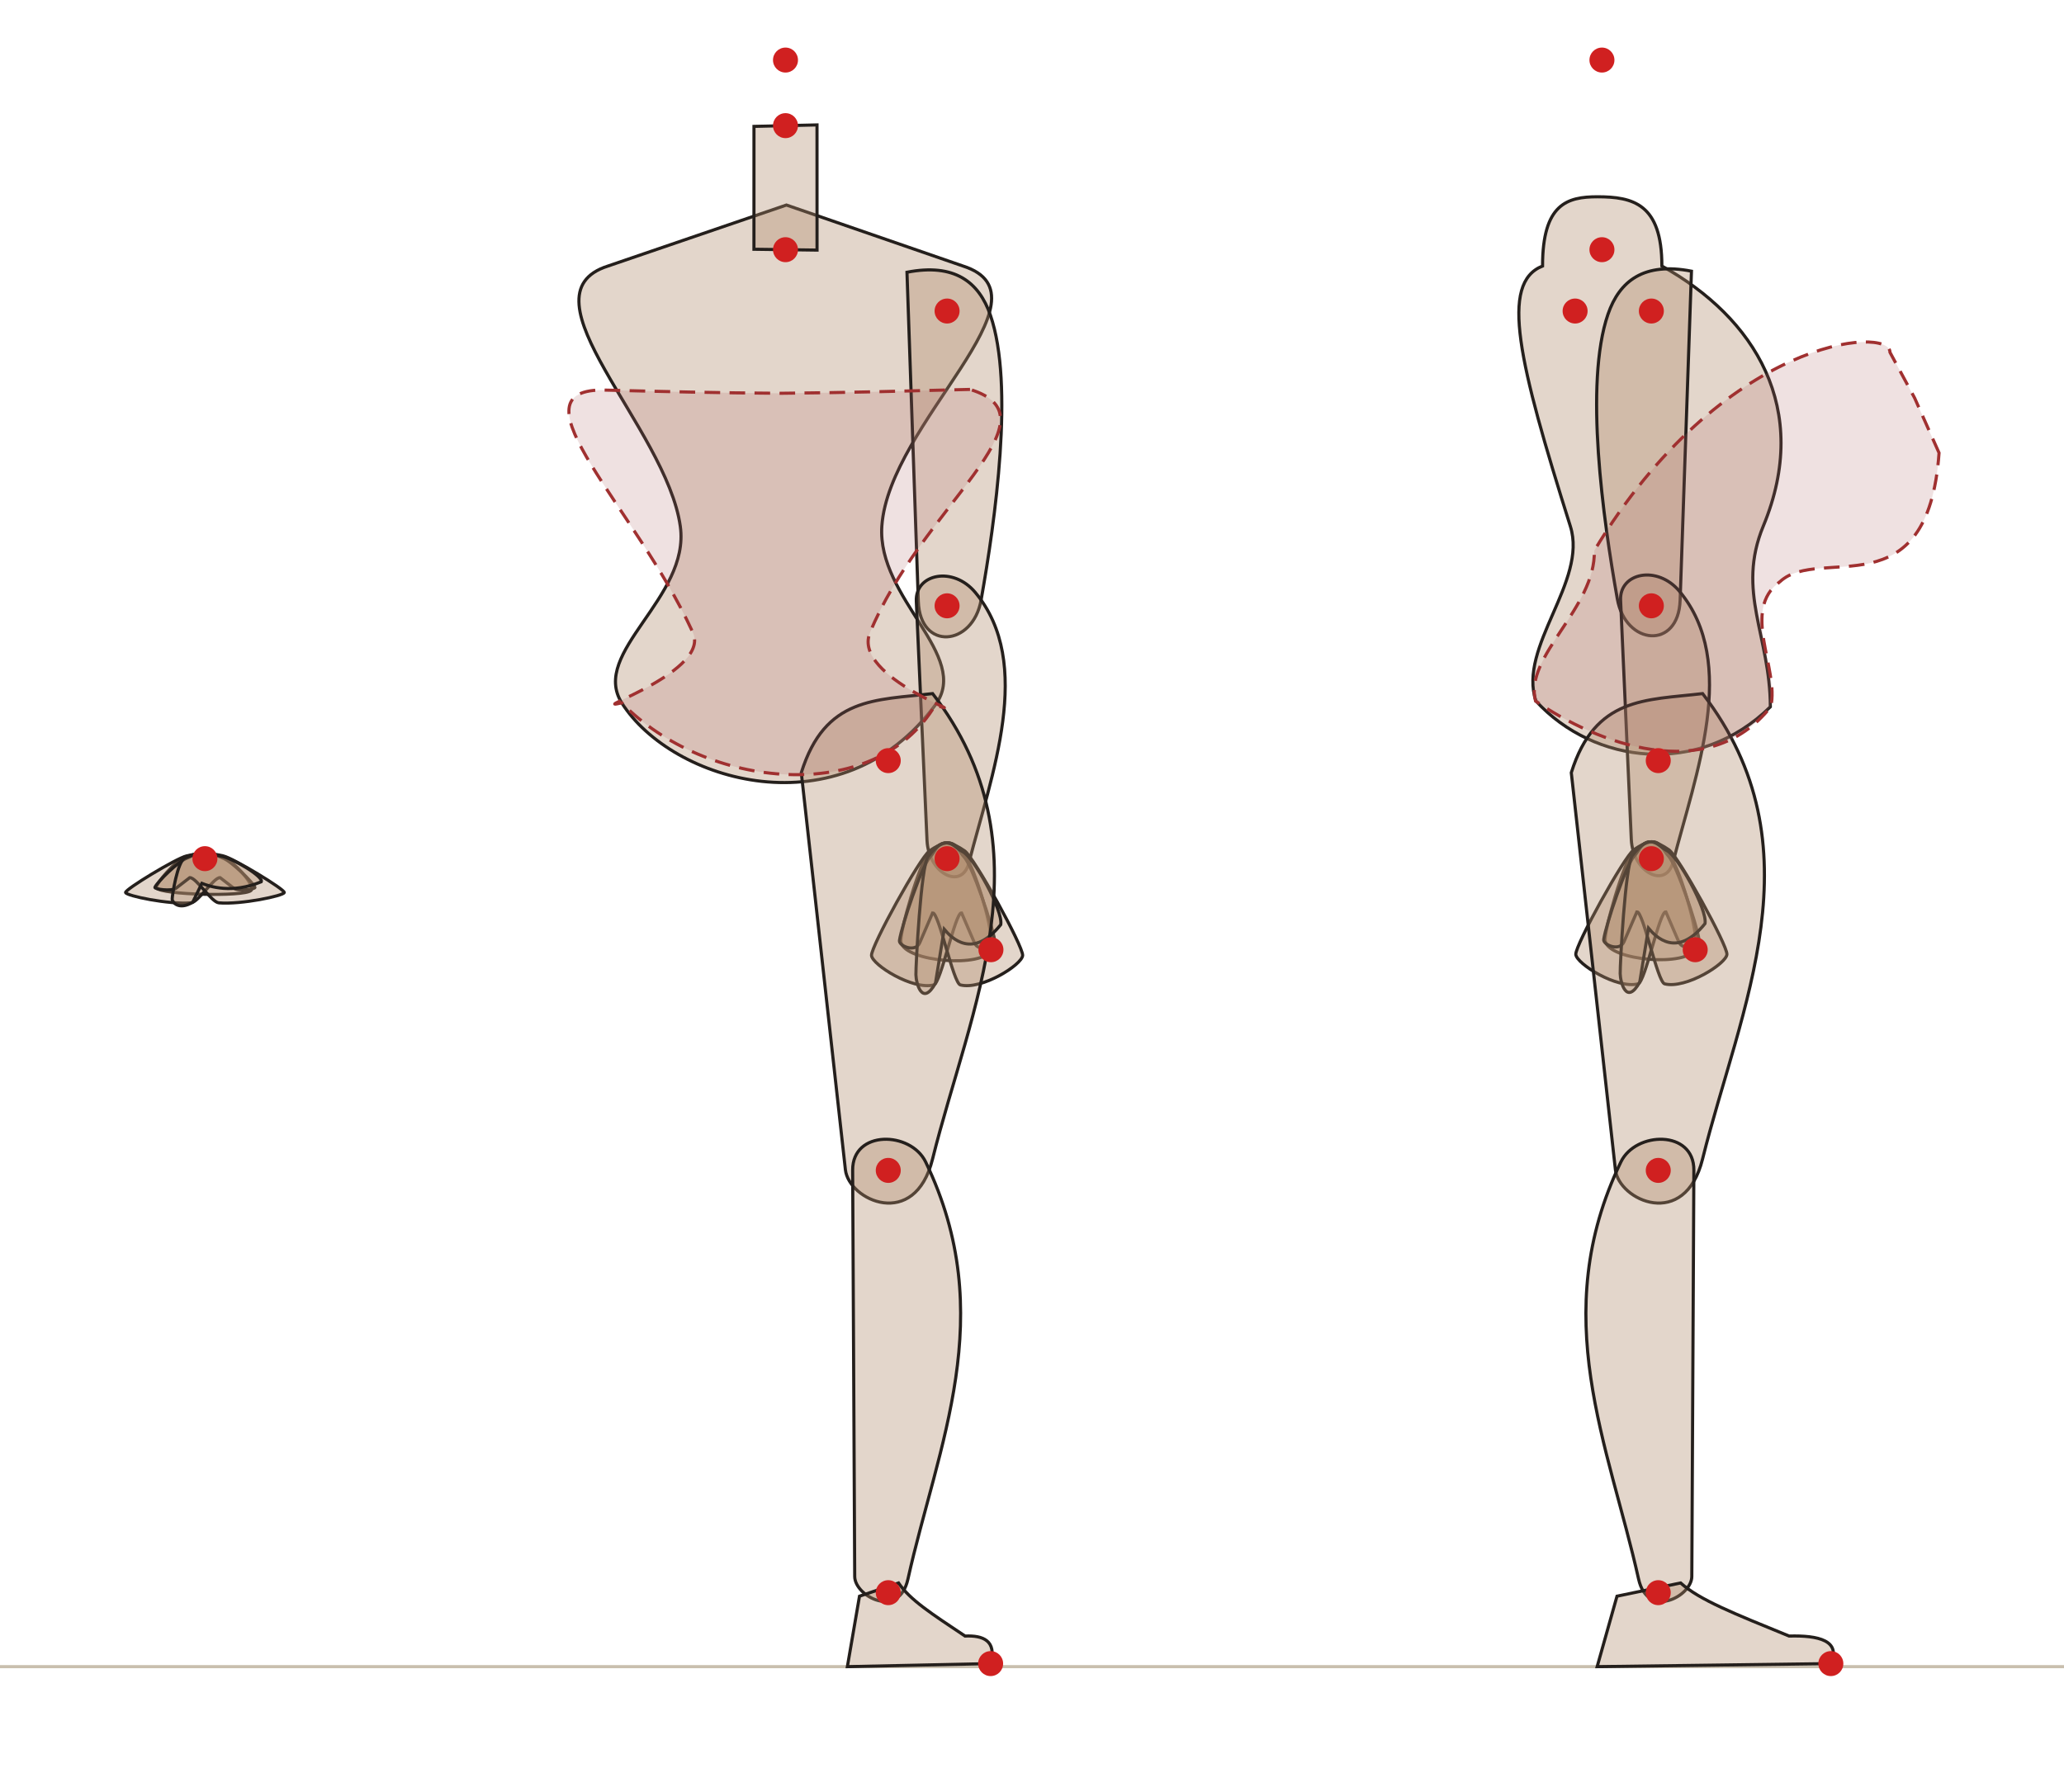
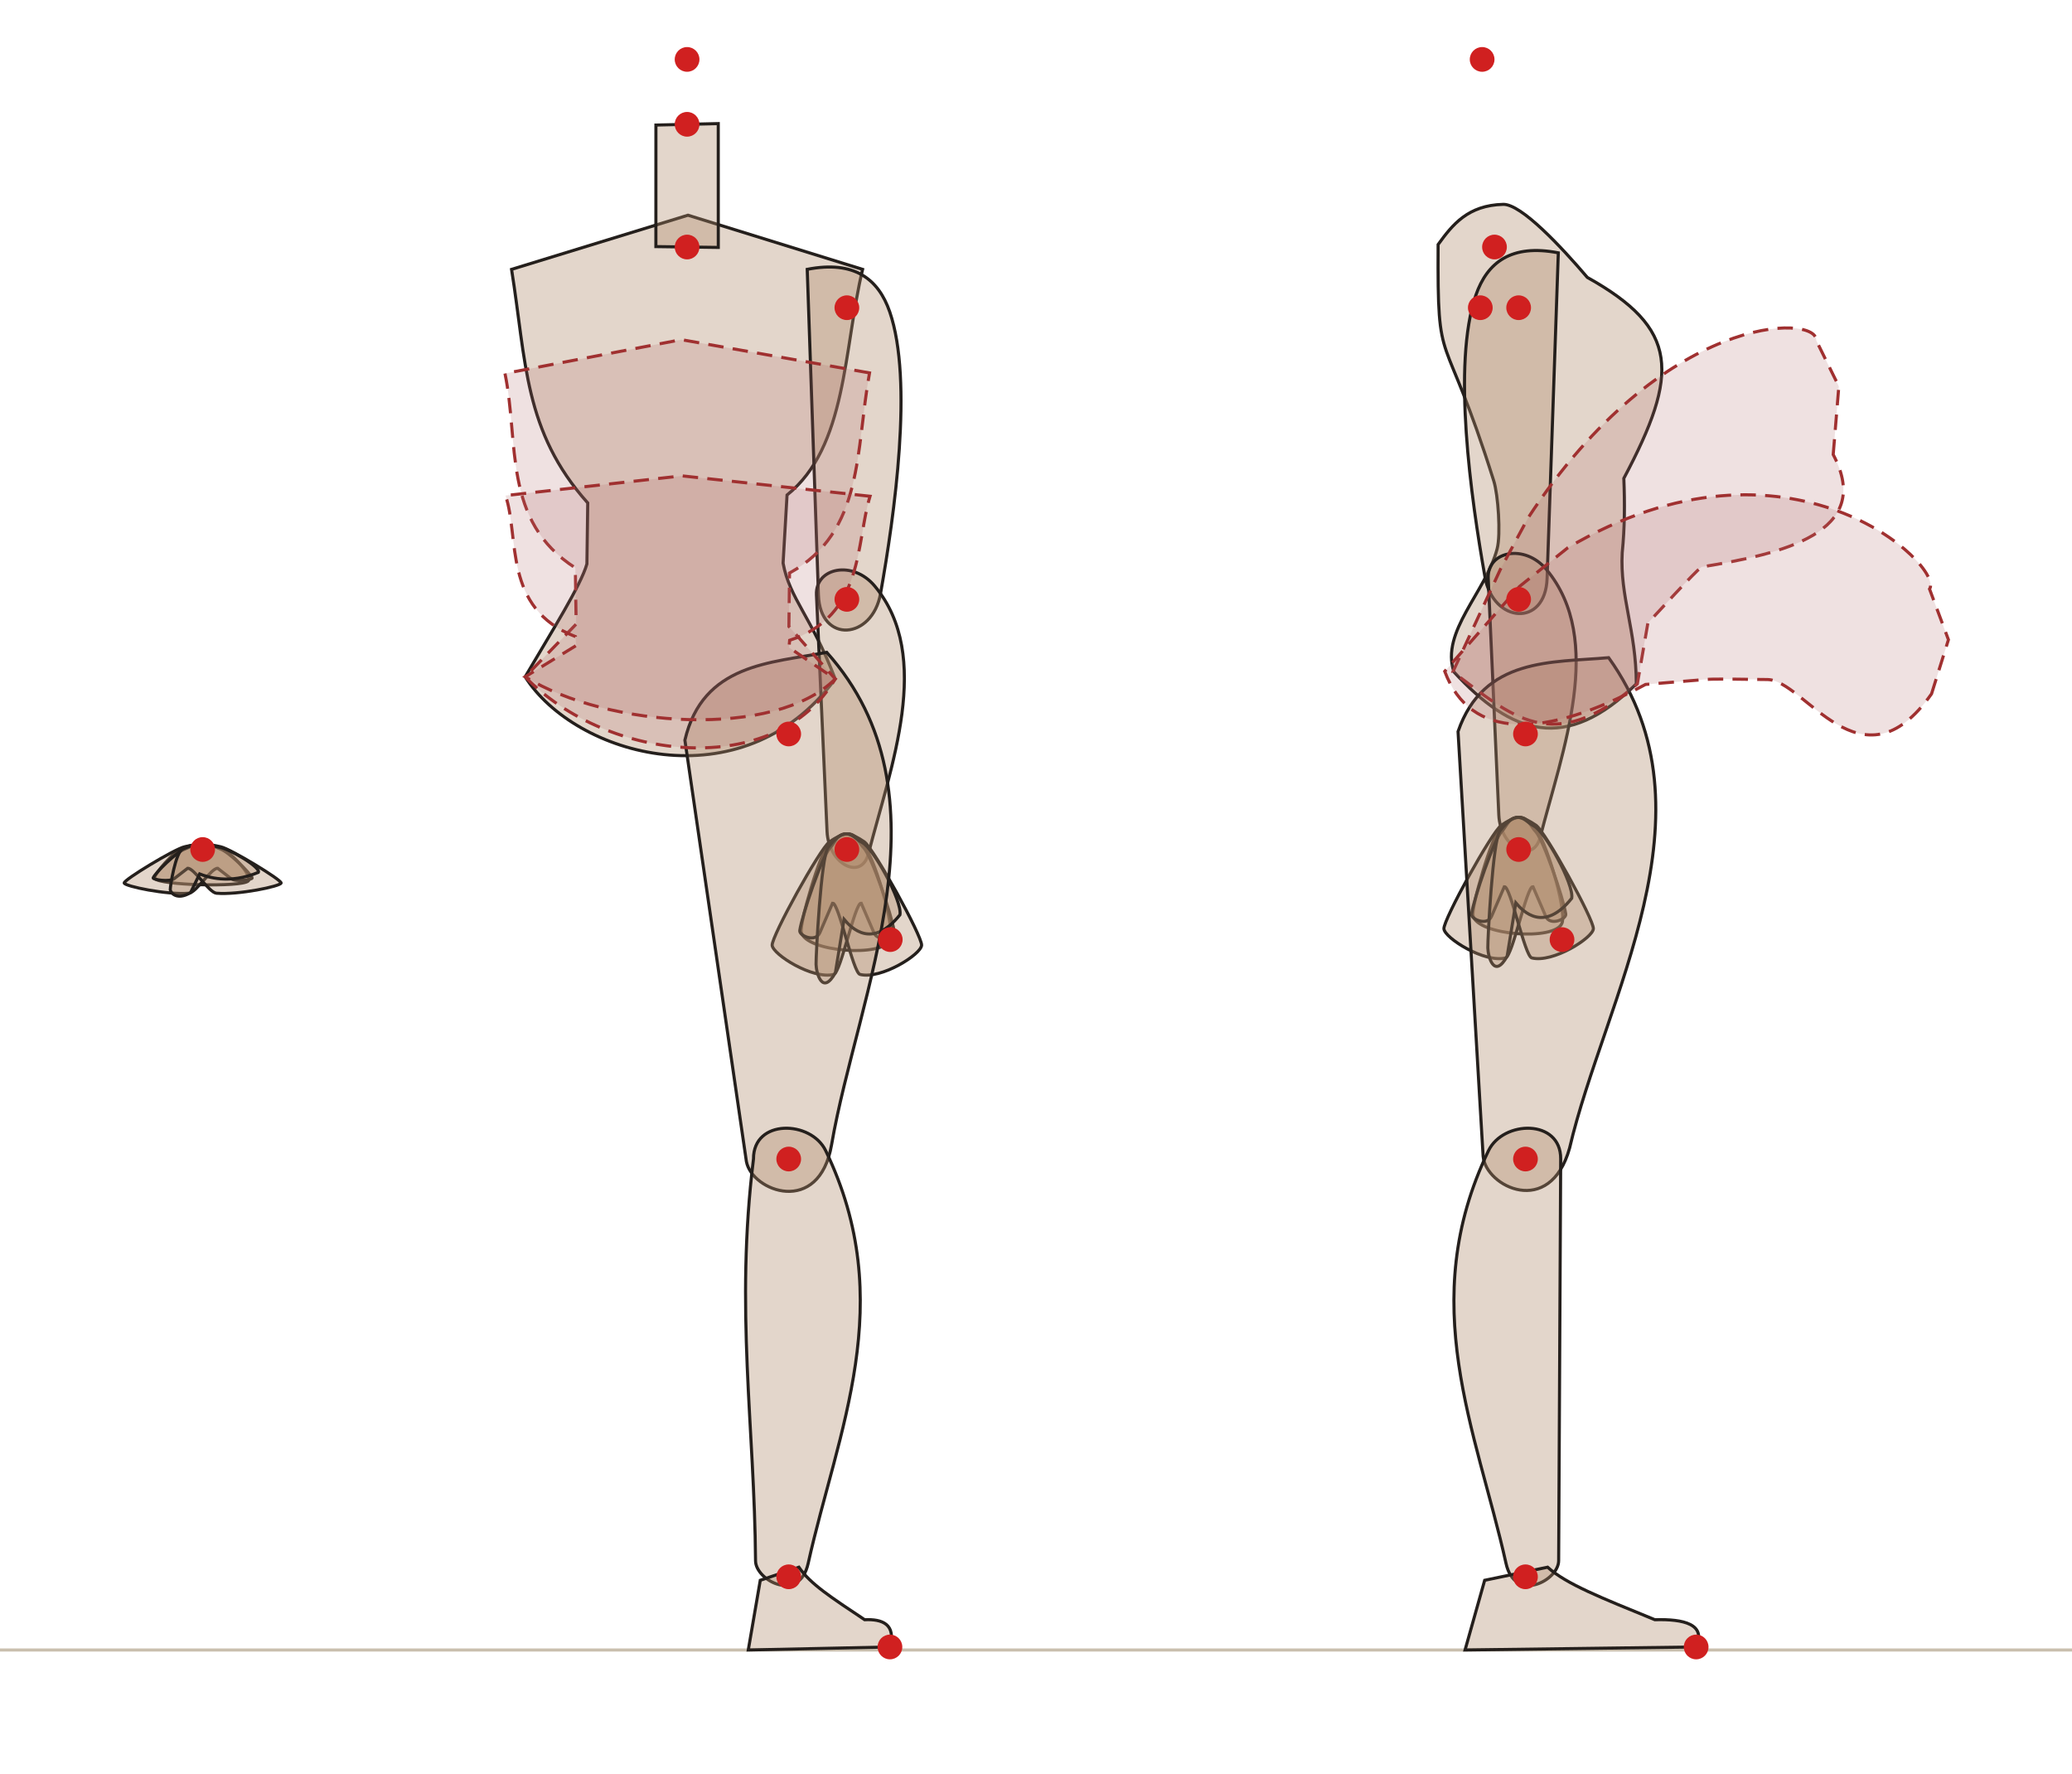
- <svg xmlns="http://www.w3.org/2000/svg" width="660.75" height="573.66" viewBox="-249.22 -533.66 660.75 573.66">
-   <line x1="-249.22" x2="411.53" y1="0" y2="0" stroke="#c9bfae" stroke-width="1" />
+ <svg xmlns="http://www.w3.org/2000/svg" width="670.74" height="574.02" viewBox="-220.18 -534.02 670.74 574.02">
+   <line x1="-220.18" x2="450.56" y1="0" y2="0" stroke="#c9bfae" stroke-width="1" />
  <g id="front">
-     <path id="front-torso" style="fill:#b08a6a;fill-opacity:0.35;stroke:#241f1c;stroke-width:1" d="M 59.06 -448.48 L 2.54 -468.01 L -54.58 -448.48 C -83.62 -439.23 -35.86 -396.8 -31.43 -365.11 C -28.23 -342.25 -60.38 -324.79 -50.18 -308.61 C -34.18 -283.23 20.06 -267.18 50.19 -307.91 C 61.86 -323.68 31.46 -342 33.09 -365.25 C 35.4 -398.29 89.25 -438.82 59.06 -448.48 Z" />
-     <path id="front-neck" style="fill:#b08a6a;fill-opacity:0.35;stroke:#241f1c;stroke-width:1" d="M 12.34 -453.58 L 12.33 -493.66 L -7.85 -493.19 L -7.86 -453.85 L 12.34 -453.58 Z" />
-     <path id="front-upper-arm" style="fill:#b08a6a;fill-opacity:0.35;stroke:#241f1c;stroke-width:1" d="M 64.86 -341.53 C 62.21 -326.63 45.31 -325.17 44.76 -341.1 L 41.13 -446.49 C 56.29 -449.44 64.15 -443.46 67.85 -432.71 C 75.52 -410.4 69.4 -367.1 64.86 -341.53 Z" />
-     <path id="front-forearm" style="fill:#b08a6a;fill-opacity:0.35;stroke:#241f1c;stroke-width:1" d="M 63 -343.96 C 81.96 -321.15 68.17 -285.5 60.94 -257.35 C 58.67 -248.5 48.03 -253.94 47.55 -264.53 L 44.12 -341.14 C 43.72 -349.94 55.9 -352.5 63 -343.96 Z" />
-     <path id="front-hand-fist" style="fill:#b08a6a;fill-opacity:0.35;stroke:#241f1c;stroke-width:1" d="M 59.33 -259.98 C 62.35 -257.76 69.63 -233.9 68.01 -229.56 C 65.8 -223.64 40.53 -225.61 39.21 -231.99 C 38.62 -234.85 45.31 -257.9 48.07 -260.44 C 55.47 -267.19 56.57 -262.01 59.33 -259.98 Z" />
-     <path id="front-hand-out" style="fill:#b08a6a;fill-opacity:0.35;stroke:#241f1c;stroke-width:1" d="M 59.44 -259.24 C 61.93 -256.69 68.5 -237.46 69.22 -232.5 C 69.48 -230.82 64.14 -228.49 62.74 -231.75 L 58.6 -241.36 C 56.59 -241.59 52.01 -218.87 49.72 -218.29 C 42.93 -216.57 29.97 -224.75 29.78 -227.73 C 29.59 -230.64 45.28 -259.09 48.36 -261.22 C 56.6 -266.9 57.06 -261.69 59.44 -259.24 Z" />
-     <path id="front-hand-in" style="fill:#b08a6a;fill-opacity:0.35;stroke:#241f1c;stroke-width:1" d="M 48.5 -259.24 C 46.01 -256.69 39.44 -237.46 38.72 -232.5 C 38.46 -230.82 43.8 -228.49 45.2 -231.75 L 49.34 -241.36 C 51.35 -241.59 55.93 -218.87 58.22 -218.29 C 65.01 -216.57 77.97 -224.75 78.16 -227.73 C 78.35 -230.64 62.66 -259.09 59.58 -261.22 C 51.34 -266.9 50.88 -261.69 48.5 -259.24 Z" />
-     <path id="front-hand-point" style="fill:#b08a6a;fill-opacity:0.35;stroke:#241f1c;stroke-width:1" d="M 59 -260.93 C 62.38 -259.3 71.95 -242.16 71.15 -237.59 C 62.16 -226.34 55.46 -233.25 53.05 -236.11 L 50.25 -218.85 C 46.01 -211.23 44.05 -218.78 43.99 -221.56 C 43.94 -224.49 45.6 -256.34 47.86 -259.34 C 53.9 -267.31 55.92 -262.42 59 -260.93 Z" />
-     <path id="front-thigh" style="fill:#b08a6a;fill-opacity:0.35;stroke:#241f1c;stroke-width:1" d="M 49.34 -311.57 C 87.14 -262.48 61.32 -210.87 49.32 -162.54 C 43.61 -139.57 22.51 -149.33 21.42 -159.1 L 7.3 -286.25 C 14.9 -310.58 31.02 -309.42 49.34 -311.57 Z" />
-     <path id="front-shin" style="fill:#b08a6a;fill-opacity:0.35;stroke:#241f1c;stroke-width:1" d="M 47.1 -161.62 C 70.83 -112.45 50.96 -70.88 41.44 -28.05 C 38.54 -15.01 24.44 -22.53 24.4 -28.85 L 23.74 -158.96 C 23.67 -171.96 42.34 -171.46 47.1 -161.62 Z" />
+     <path id="front-torso" style="fill:#b08a6a;fill-opacity:0.35;stroke:#241f1c;stroke-width:1" d="M 59.06 -446.84 L 2.53 -464.37 L -54.58 -446.84 C -49.79 -416.97 -50.65 -394.43 -29.92 -371.24 L -30.19 -351.5 C -32.16 -344.55 -41.23 -330.24 -50.18 -314.97 C -34.18 -289.59 20.05 -273.54 50.19 -314.27 C 42.54 -334.34 35.4 -340.31 33.32 -351.76 L 34.6 -373.81 C 54.02 -389.39 52.86 -420.97 59.06 -446.84 Z" />
+     <path id="front-neck" style="fill:#b08a6a;fill-opacity:0.35;stroke:#241f1c;stroke-width:1" d="M 12.34 -453.94 L 12.33 -494.02 L -7.85 -493.55 L -7.86 -454.21 L 12.34 -453.94 Z" />
+     <path id="front-upper-arm" style="fill:#b08a6a;fill-opacity:0.35;stroke:#241f1c;stroke-width:1" d="M 64.86 -341.89 C 62.21 -326.99 45.31 -325.53 44.76 -341.46 L 41.13 -446.85 C 56.29 -449.8 64.15 -443.82 67.85 -433.07 C 75.52 -410.76 69.4 -367.46 64.86 -341.89 Z" />
+     <path id="front-forearm" style="fill:#b08a6a;fill-opacity:0.35;stroke:#241f1c;stroke-width:1" d="M 63 -344.32 C 81.96 -321.51 68.17 -285.86 60.94 -257.71 C 58.67 -248.86 48.03 -254.3 47.55 -264.89 L 44.12 -341.5 C 43.72 -350.3 55.9 -352.86 63 -344.32 Z" />
+     <path id="front-hand-fist" style="fill:#b08a6a;fill-opacity:0.35;stroke:#241f1c;stroke-width:1" d="M 59.33 -260.34 C 62.35 -258.12 69.63 -234.26 68.01 -229.92 C 65.8 -224 40.53 -225.97 39.21 -232.35 C 38.62 -235.21 45.31 -258.26 48.07 -260.8 C 55.47 -267.55 56.57 -262.37 59.33 -260.34 Z" />
+     <path id="front-hand-out" style="fill:#b08a6a;fill-opacity:0.35;stroke:#241f1c;stroke-width:1" d="M 59.44 -259.6 C 61.93 -257.05 68.5 -237.82 69.22 -232.86 C 69.48 -231.18 64.14 -228.85 62.74 -232.11 L 58.6 -241.72 C 56.59 -241.95 52.01 -219.23 49.72 -218.65 C 42.93 -216.93 29.97 -225.11 29.78 -228.09 C 29.59 -231 45.28 -259.45 48.36 -261.58 C 56.6 -267.26 57.06 -262.05 59.44 -259.6 Z" />
+     <path id="front-hand-in" style="fill:#b08a6a;fill-opacity:0.35;stroke:#241f1c;stroke-width:1" d="M 48.5 -259.6 C 46.01 -257.05 39.44 -237.82 38.72 -232.86 C 38.46 -231.18 43.8 -228.85 45.2 -232.11 L 49.34 -241.72 C 51.35 -241.95 55.93 -219.23 58.22 -218.65 C 65.01 -216.93 77.97 -225.11 78.16 -228.09 C 78.35 -231 62.66 -259.45 59.58 -261.58 C 51.34 -267.26 50.88 -262.05 48.5 -259.6 Z" />
+     <path id="front-hand-point" style="fill:#b08a6a;fill-opacity:0.35;stroke:#241f1c;stroke-width:1" d="M 59 -261.29 C 62.38 -259.66 71.95 -242.52 71.15 -237.95 C 62.16 -226.7 55.46 -233.61 53.05 -236.47 L 50.25 -219.21 C 46.01 -211.59 44.05 -219.14 43.99 -221.92 C 43.94 -224.85 45.6 -256.7 47.86 -259.7 C 53.9 -267.67 55.92 -262.78 59 -261.29 Z" />
+     <path id="front-thigh" style="fill:#b08a6a;fill-opacity:0.35;stroke:#241f1c;stroke-width:1" d="M 47.45 -322.89 C 88.72 -276.68 57.47 -212.63 49.02 -163.56 C 44.99 -140.23 23.24 -148.43 21.44 -158.1 L 1.53 -294.47 C 7.35 -319.28 29.34 -319.42 47.45 -322.89 Z" />
+     <path id="front-shin" style="fill:#b08a6a;fill-opacity:0.35;stroke:#241f1c;stroke-width:1" d="M 47.1 -161.62 C 70.83 -112.45 50.96 -70.88 41.44 -28.05 C 38.54 -15.01 24.44 -22.53 24.4 -28.85 C 24.09 -72.15 17.73 -110.4 23.74 -158.96 C 23.67 -171.96 42.34 -171.46 47.1 -161.62 Z" />
    <path id="front-foot" style="fill:#b08a6a;fill-opacity:0.35;stroke:#241f1c;stroke-width:1" d="M 38.43 -26.8 C 42.16 -21.33 48.92 -17.01 59.72 -9.8 C 65.45 -10.06 69.96 -8.36 67.91 -0.98 L 22.05 0 L 25.93 -22.56 L 38.43 -26.8 Z" />
  </g>
  <g id="front-bend">
-     <path id="front-bend-torso" style="fill:#b06a6a;fill-opacity:0.2;stroke:#a03030;stroke-width:1;stroke-dasharray:5 3" d="M 61.31 -408.97 C 41.63 -408.47 21.33 -407.9 0.4 -407.73 C -19.2 -407.83 -38.25 -408.33 -56.69 -408.78 C -86.06 -408.44 -45.81 -371.1 -27.66 -331.66 C -20.59 -318.84 -62.38 -305.71 -50.18 -308.61 C -23.33 -280.88 30.93 -275.39 50.19 -307.91 C 64.01 -303.56 23.73 -316.55 29.21 -330.9 C 45.53 -371.08 90.85 -399.9 61.31 -408.97 Z" />
+     <path id="front-bend-torso" style="fill:#b06a6a;fill-opacity:0.2;stroke:#a03030;stroke-width:1;stroke-dasharray:5 3" d="M 61.3 -413.33 L 0.39 -424.09 L -56.71 -413.14 C -52.07 -390.63 -57.62 -365.42 -33.94 -350.23 L -33.67 -332.02 L -50.18 -314.97 C -23.34 -287.24 30.92 -281.75 50.19 -314.27 L 35.2 -331.26 L 35.4 -348.56 C 59.56 -361.83 56.74 -388.38 61.3 -413.33 Z" />
+     <path id="front-bend-torso-2" style="fill:#b06a6a;fill-opacity:0.2;stroke:#a03030;stroke-width:1;stroke-dasharray:5 3" d="M 61.47 -373.41 L 0.58 -380.01 L -56.53 -373.63 C -51.93 -360.17 -57.56 -337.13 -33.9 -327.99 L -33.64 -325.11 L -50.18 -314.97 C -23.38 -298.33 30.87 -294.9 50.18 -314.27 L 35.23 -324.46 L 35.44 -326.79 C 59.61 -334.65 56.86 -358.52 61.47 -373.41 Z" />
  </g>
  <g id="side">
-     <path id="side-torso" style="fill:#b08a6a;fill-opacity:0.35;stroke:#241f1c;stroke-width:1" d="M 282.8 -448.48 C 282.8 -468.43 273.52 -470.65 262.18 -470.65 C 252.51 -470.65 244.6 -468.43 244.6 -448.48 C 230.87 -443.04 236.92 -417.84 253.51 -365.11 C 259.07 -347.44 236.63 -326.61 242.48 -309.19 C 261.13 -288.89 294.66 -284.84 317.52 -307.33 C 317.46 -330.14 306.56 -344.16 315.28 -365.25 C 330.82 -402.83 312.5 -431.94 282.8 -448.48 Z" />
-     <path id="side-upper-arm" style="fill:#b08a6a;fill-opacity:0.35;stroke:#241f1c;stroke-width:1" d="M 288.64 -341.44 C 288.09 -325.51 271.19 -326.97 268.54 -341.87 C 264 -367.44 257.88 -410.74 265.55 -433.05 C 269.25 -443.8 277.11 -449.78 292.27 -446.83 L 288.64 -341.44 Z" />
-     <path id="side-forearm" style="fill:#b08a6a;fill-opacity:0.35;stroke:#241f1c;stroke-width:1" d="M 288.46 -344.3 C 307.42 -321.49 293.63 -285.84 286.4 -257.69 C 284.13 -248.84 273.49 -254.28 273.01 -264.87 L 269.58 -341.48 C 269.18 -350.28 281.36 -352.84 288.46 -344.3 Z" />
-     <path id="side-hand-fist" style="fill:#b08a6a;fill-opacity:0.35;stroke:#241f1c;stroke-width:1" d="M 284.79 -260.32 C 287.81 -258.1 295.09 -234.24 293.47 -229.9 C 291.26 -223.98 265.99 -225.95 264.67 -232.33 C 264.08 -235.19 270.77 -258.24 273.53 -260.78 C 280.93 -267.53 282.03 -262.35 284.79 -260.32 Z" />
-     <path id="side-hand-out" style="fill:#b08a6a;fill-opacity:0.35;stroke:#241f1c;stroke-width:1" d="M 284.9 -259.58 C 287.39 -257.03 293.96 -237.8 294.68 -232.84 C 294.94 -231.16 289.6 -228.83 288.2 -232.09 L 284.06 -241.7 C 282.05 -241.93 277.47 -219.21 275.18 -218.63 C 268.39 -216.91 255.43 -225.09 255.24 -228.07 C 255.05 -230.98 270.74 -259.43 273.82 -261.56 C 282.06 -267.24 282.52 -262.03 284.9 -259.58 Z" />
-     <path id="side-hand-in" style="fill:#b08a6a;fill-opacity:0.35;stroke:#241f1c;stroke-width:1" d="M 273.96 -259.58 C 271.47 -257.03 264.9 -237.8 264.18 -232.84 C 263.92 -231.16 269.26 -228.83 270.66 -232.09 L 274.8 -241.7 C 276.81 -241.93 281.39 -219.21 283.68 -218.63 C 290.47 -216.91 303.43 -225.09 303.62 -228.07 C 303.81 -230.98 288.12 -259.43 285.04 -261.56 C 276.8 -267.24 276.34 -262.03 273.96 -259.58 Z" />
-     <path id="side-hand-point" style="fill:#b08a6a;fill-opacity:0.35;stroke:#241f1c;stroke-width:1" d="M 284.46 -261.27 C 287.84 -259.64 297.41 -242.5 296.61 -237.93 C 287.62 -226.68 280.92 -233.59 278.51 -236.45 L 275.71 -219.19 C 271.47 -211.57 269.51 -219.12 269.45 -221.9 C 269.4 -224.83 271.06 -256.68 273.32 -259.68 C 279.36 -267.65 281.38 -262.76 284.46 -261.27 Z" />
-     <path id="side-thigh" style="fill:#b08a6a;fill-opacity:0.35;stroke:#241f1c;stroke-width:1" d="M 295.84 -311.57 C 333.64 -262.48 307.82 -210.87 295.82 -162.54 C 290.11 -139.57 269.01 -149.33 267.92 -159.1 L 253.8 -286.25 C 261.4 -310.58 277.52 -309.42 295.84 -311.57 Z" />
-     <path id="side-shin" style="fill:#b08a6a;fill-opacity:0.35;stroke:#241f1c;stroke-width:1" d="M 293.04 -158.96 L 292.38 -28.85 C 292.34 -22.53 278.24 -15.01 275.34 -28.05 C 265.82 -70.88 245.95 -112.45 269.68 -161.62 C 274.44 -171.46 293.11 -171.96 293.04 -158.96 Z" />
-     <path id="side-foot" style="fill:#b08a6a;fill-opacity:0.35;stroke:#241f1c;stroke-width:1" d="M 288.8 -26.8 C 294.89 -21.33 305.91 -17.01 323.53 -9.8 C 332.88 -10.06 340.24 -8.36 336.89 -0.98 L 262.08 0 L 268.43 -22.56 L 288.8 -26.8 Z" />
+     <path id="side-torso" style="fill:#b08a6a;fill-opacity:0.35;stroke:#241f1c;stroke-width:1" d="M 293.66 -444.24 C 285.23 -454.14 272.25 -468.03 266.43 -467.88 C 255 -467.59 250.05 -461.35 245.36 -454.88 C 245.12 -411.77 246.82 -431.04 263.38 -378.37 C 264.78 -373.94 265.7 -361.12 264.47 -356.4 C 260.77 -342.27 246.1 -329.61 250.48 -316.55 C 269.13 -296.25 286.66 -290.2 309.52 -312.69 C 309.47 -330.02 304.16 -340.99 304.96 -355.13 C 305.77 -363.15 305.81 -371.18 305.48 -379.2 C 323.54 -413.25 323.42 -427.62 293.66 -444.24 Z" />
+     <path id="side-upper-arm" style="fill:#b08a6a;fill-opacity:0.35;stroke:#241f1c;stroke-width:1" d="M 280.64 -346.8 C 280.09 -330.87 263.19 -332.33 260.54 -347.23 C 256 -372.8 249.88 -416.1 257.55 -438.41 C 261.25 -449.16 269.11 -455.14 284.27 -452.19 L 280.64 -346.8 Z" />
+     <path id="side-forearm" style="fill:#b08a6a;fill-opacity:0.35;stroke:#241f1c;stroke-width:1" d="M 280.46 -349.66 C 299.42 -326.85 285.63 -291.2 278.4 -263.05 C 276.13 -254.2 265.49 -259.64 265.01 -270.23 L 261.58 -346.84 C 261.18 -355.64 273.36 -358.2 280.46 -349.66 Z" />
+     <path id="side-hand-fist" style="fill:#b08a6a;fill-opacity:0.35;stroke:#241f1c;stroke-width:1" d="M 276.79 -265.68 C 279.81 -263.46 287.09 -239.6 285.47 -235.26 C 283.26 -229.34 257.99 -231.31 256.67 -237.69 C 256.08 -240.55 262.77 -263.6 265.53 -266.14 C 272.93 -272.89 274.03 -267.71 276.79 -265.68 Z" />
+     <path id="side-hand-out" style="fill:#b08a6a;fill-opacity:0.35;stroke:#241f1c;stroke-width:1" d="M 276.9 -264.94 C 279.39 -262.39 285.96 -243.16 286.68 -238.2 C 286.94 -236.52 281.6 -234.19 280.2 -237.45 L 276.06 -247.06 C 274.05 -247.29 269.47 -224.57 267.18 -223.99 C 260.39 -222.27 247.43 -230.45 247.24 -233.43 C 247.05 -236.34 262.74 -264.79 265.82 -266.92 C 274.06 -272.6 274.52 -267.39 276.9 -264.94 Z" />
+     <path id="side-hand-in" style="fill:#b08a6a;fill-opacity:0.35;stroke:#241f1c;stroke-width:1" d="M 265.96 -264.94 C 263.47 -262.39 256.9 -243.16 256.18 -238.2 C 255.92 -236.52 261.26 -234.19 262.66 -237.45 L 266.8 -247.06 C 268.81 -247.29 273.39 -224.57 275.68 -223.99 C 282.47 -222.27 295.43 -230.45 295.62 -233.43 C 295.81 -236.34 280.12 -264.79 277.04 -266.92 C 268.8 -272.6 268.34 -267.39 265.96 -264.94 Z" />
+     <path id="side-hand-point" style="fill:#b08a6a;fill-opacity:0.35;stroke:#241f1c;stroke-width:1" d="M 276.46 -266.63 C 279.84 -265 289.41 -247.86 288.61 -243.29 C 279.62 -232.04 272.92 -238.95 270.51 -241.81 L 267.71 -224.55 C 263.47 -216.93 261.51 -224.48 261.45 -227.26 C 261.4 -230.19 263.06 -262.04 265.32 -265.04 C 271.36 -273.01 273.38 -268.12 276.46 -266.63 Z" />
+     <path id="side-thigh" style="fill:#b08a6a;fill-opacity:0.35;stroke:#241f1c;stroke-width:1" d="M 300.57 -321.16 C 336.55 -271 299.1 -210.45 287.92 -162.43 C 281.54 -139.63 260.74 -150 259.93 -159.8 L 251.81 -297.25 C 260.12 -321.34 282.2 -319.54 300.57 -321.16 Z" />
+     <path id="side-shin" style="fill:#b08a6a;fill-opacity:0.35;stroke:#241f1c;stroke-width:1" d="M 285.04 -158.96 L 284.38 -28.85 C 284.34 -22.53 270.24 -15.01 267.34 -28.05 C 257.82 -70.88 237.95 -112.45 261.68 -161.62 C 266.44 -171.46 285.11 -171.96 285.04 -158.96 Z" />
+     <path id="side-foot" style="fill:#b08a6a;fill-opacity:0.35;stroke:#241f1c;stroke-width:1" d="M 280.8 -26.8 C 286.89 -21.33 297.91 -17.01 315.53 -9.8 C 324.88 -10.06 332.24 -8.36 328.89 -0.98 L 254.08 0 L 260.43 -22.56 L 280.8 -26.8 Z" />
  </g>
  <g id="side-bend">
-     <path id="side-bend-torso" style="fill:#b06a6a;fill-opacity:0.2;stroke:#a03030;stroke-width:1;stroke-dasharray:5 3" d="M 371.53 -388.64 L 363.7 -406.25 L 355.82 -420.84 C 355.95 -429.45 302.16 -425.52 261.17 -357.37 C 261.66 -338.94 238.59 -323.59 242.35 -309.19 C 261.84 -295.74 297.38 -281.83 317.65 -307.33 C 320.5 -319.45 307.89 -338.31 320.64 -347.44 C 333.44 -359.22 367.97 -337.76 371.53 -388.64 Z" />
+     <path id="side-bend-torso" style="fill:#b06a6a;fill-opacity:0.2;stroke:#a03030;stroke-width:1;stroke-dasharray:5 3" d="M 373.26 -386.9 L 375.08 -408.97 L 367.76 -423.84 C 368.21 -432.44 318.06 -433 274.51 -366.45 L 265.56 -349.84 L 250.14 -316.57 C 269.1 -302.4 282.27 -288.83 309.86 -312.67 L 313.26 -332.36 C 314.76 -333.93 328.77 -349.29 330.63 -350.52 C 356.45 -354.75 386.69 -361.46 373.26 -386.9 Z" />
+     <path id="side-bend-torso-2" style="fill:#b06a6a;fill-opacity:0.2;stroke:#a03030;stroke-width:1;stroke-dasharray:5 3" d="M 405.1 -309.47 L 410.56 -326.98 L 404.44 -343.38 C 409.47 -350.62 359.09 -399.09 287.28 -356.69 L 271.71 -344.22 L 247.5 -316.74 C 255.82 -294.44 279.68 -294.75 312.5 -312.5 L 330.39 -313.98 C 332.5 -314.49 349.61 -314.06 351.83 -314.09 C 363.93 -314.21 382.25 -276.96 405.1 -309.47 Z" />
  </g>
  <g id="end">
-     <path id="end-hand-fist" style="fill:#b08a6a;fill-opacity:0.35;stroke:#241f1c;stroke-width:1" d="M -177.99 -259.16 C -174.82 -258.38 -167.18 -250.03 -168.88 -248.51 C -171.2 -246.44 -197.73 -247.13 -199.12 -249.36 C -199.74 -250.37 -192.71 -258.43 -189.82 -259.32 C -182.04 -261.68 -180.89 -259.87 -177.99 -259.16 Z" />
-     <path id="end-hand-out" style="fill:#b08a6a;fill-opacity:0.35;stroke:#241f1c;stroke-width:1" d="M -177.88 -258.9 C -175.26 -258.01 -168.36 -251.28 -167.61 -249.54 C -167.33 -248.96 -172.94 -248.14 -174.41 -249.28 L -178.76 -252.64 C -180.87 -252.72 -185.68 -244.77 -188.08 -244.57 C -195.21 -243.97 -208.82 -246.83 -209.02 -247.87 C -209.22 -248.89 -192.74 -258.85 -189.51 -259.59 C -180.86 -261.58 -180.38 -259.76 -177.88 -258.9 Z" />
-     <path id="end-hand-in" style="fill:#b08a6a;fill-opacity:0.35;stroke:#241f1c;stroke-width:1" d="M -189.36 -258.9 C -191.98 -258.01 -198.88 -251.28 -199.63 -249.54 C -199.91 -248.96 -194.3 -248.14 -192.83 -249.28 L -188.48 -252.64 C -186.37 -252.72 -181.56 -244.77 -179.16 -244.57 C -172.03 -243.97 -158.42 -246.83 -158.22 -247.87 C -158.02 -248.89 -174.5 -258.85 -177.73 -259.59 C -186.38 -261.58 -186.86 -259.76 -189.36 -258.9 Z" />
-     <path id="end-hand-point" style="fill:#b08a6a;fill-opacity:0.35;stroke:#241f1c;stroke-width:1" d="M -178.34 -259.49 C -174.79 -258.92 -164.74 -252.92 -165.58 -251.32 C -175.02 -247.39 -182.05 -249.81 -184.59 -250.81 L -187.53 -244.77 C -191.98 -242.1 -194.04 -244.74 -194.1 -245.71 C -194.15 -246.74 -192.41 -257.89 -190.04 -258.94 C -183.69 -261.73 -181.57 -260.02 -178.34 -259.49 Z" />
+     <path id="end-hand-fist" style="fill:#b08a6a;fill-opacity:0.35;stroke:#241f1c;stroke-width:1" d="M -148.95 -259.52 C -145.78 -258.74 -138.14 -250.39 -139.84 -248.87 C -142.16 -246.8 -168.69 -247.49 -170.08 -249.72 C -170.7 -250.73 -163.67 -258.79 -160.78 -259.68 C -153 -262.04 -151.85 -260.23 -148.95 -259.52 Z" />
+     <path id="end-hand-out" style="fill:#b08a6a;fill-opacity:0.35;stroke:#241f1c;stroke-width:1" d="M -148.84 -259.26 C -146.22 -258.37 -139.32 -251.64 -138.57 -249.9 C -138.29 -249.32 -143.9 -248.5 -145.37 -249.64 L -149.72 -253 C -151.83 -253.08 -156.64 -245.13 -159.04 -244.93 C -166.17 -244.33 -179.78 -247.19 -179.98 -248.23 C -180.18 -249.25 -163.7 -259.21 -160.47 -259.95 C -151.82 -261.94 -151.34 -260.12 -148.84 -259.26 Z" />
+     <path id="end-hand-in" style="fill:#b08a6a;fill-opacity:0.35;stroke:#241f1c;stroke-width:1" d="M -160.32 -259.26 C -162.94 -258.37 -169.84 -251.64 -170.59 -249.9 C -170.87 -249.32 -165.26 -248.5 -163.79 -249.64 L -159.44 -253 C -157.33 -253.08 -152.52 -245.13 -150.12 -244.93 C -142.99 -244.33 -129.38 -247.19 -129.18 -248.23 C -128.98 -249.25 -145.46 -259.21 -148.69 -259.95 C -157.34 -261.94 -157.82 -260.12 -160.32 -259.26 Z" />
+     <path id="end-hand-point" style="fill:#b08a6a;fill-opacity:0.35;stroke:#241f1c;stroke-width:1" d="M -149.3 -259.85 C -145.75 -259.28 -135.7 -253.28 -136.54 -251.68 C -145.98 -247.75 -153.01 -250.17 -155.55 -251.17 L -158.49 -245.13 C -162.94 -242.46 -165 -245.1 -165.06 -246.07 C -165.11 -247.1 -163.37 -258.25 -161 -259.3 C -154.65 -262.09 -152.53 -260.38 -149.3 -259.85 Z" />
  </g>
  <g id="anchors">
-     <circle id="anchor-shoulder" cx="53.97" cy="-434.07" r="4" style="fill:#d02020" />
-     <circle id="anchor-elbow" cx="53.97" cy="-339.68" r="4" style="fill:#d02020" />
-     <circle id="anchor-wrist" cx="53.97" cy="-258.72" r="4" style="fill:#d02020" />
-     <circle id="anchor-hip" cx="35.14" cy="-290.11" r="4" style="fill:#d02020" />
+     <circle id="anchor-shoulder" cx="53.97" cy="-434.43" r="4" style="fill:#d02020" />
+     <circle id="anchor-elbow" cx="53.97" cy="-340.04" r="4" style="fill:#d02020" />
+     <circle id="anchor-wrist" cx="53.97" cy="-259.08" r="4" style="fill:#d02020" />
+     <circle id="anchor-hip" cx="35.14" cy="-296.47" r="4" style="fill:#d02020" />
    <circle id="anchor-knee" cx="35.14" cy="-158.9" r="4" style="fill:#d02020" />
    <circle id="anchor-ankle" cx="35.14" cy="-23.69" r="4" style="fill:#d02020" />
-     <circle id="anchor-neck-base" cx="2.24" cy="-453.71" r="4" style="fill:#d02020" />
-     <circle id="anchor-neck-top" cx="2.24" cy="-493.43" r="4" style="fill:#d02020" />
-     <circle id="anchor-side-shoulder" cx="279.43" cy="-434.07" r="4" style="fill:#d02020" />
-     <circle id="anchor-side-shoulder-far" cx="255.02" cy="-434.07" r="4" style="fill:#d02020" />
-     <circle id="anchor-side-elbow" cx="279.43" cy="-339.68" r="4" style="fill:#d02020" />
-     <circle id="anchor-side-wrist" cx="279.43" cy="-258.72" r="4" style="fill:#d02020" />
-     <circle id="anchor-side-hip" cx="281.64" cy="-290.11" r="4" style="fill:#d02020" />
-     <circle id="anchor-side-knee" cx="281.64" cy="-158.9" r="4" style="fill:#d02020" />
-     <circle id="anchor-side-ankle" cx="281.64" cy="-23.69" r="4" style="fill:#d02020" />
-     <circle id="anchor-side-neck-base" cx="263.61" cy="-453.71" r="4" style="fill:#d02020" />
+     <circle id="anchor-neck-base" cx="2.24" cy="-454.07" r="4" style="fill:#d02020" />
+     <circle id="anchor-neck-top" cx="2.24" cy="-493.79" r="4" style="fill:#d02020" />
+     <circle id="anchor-side-shoulder" cx="271.43" cy="-434.43" r="4" style="fill:#d02020" />
+     <circle id="anchor-side-shoulder-far" cx="259.02" cy="-434.43" r="4" style="fill:#d02020" />
+     <circle id="anchor-side-elbow" cx="271.43" cy="-340.04" r="4" style="fill:#d02020" />
+     <circle id="anchor-side-wrist" cx="271.43" cy="-259.08" r="4" style="fill:#d02020" />
+     <circle id="anchor-side-hip" cx="273.64" cy="-296.47" r="4" style="fill:#d02020" />
+     <circle id="anchor-side-knee" cx="273.64" cy="-158.9" r="4" style="fill:#d02020" />
+     <circle id="anchor-side-ankle" cx="273.64" cy="-23.69" r="4" style="fill:#d02020" />
+     <circle id="anchor-side-neck-base" cx="263.61" cy="-454.07" r="4" style="fill:#d02020" />
    <circle id="anchor-toe" cx="67.91" cy="-0.98" r="4" style="fill:#d02020" />
-     <circle id="anchor-side-toe" cx="336.89" cy="-0.98" r="4" style="fill:#d02020" />
-     <circle id="anchor-hand-tip" cx="68.01" cy="-229.56" r="4" style="fill:#d02020" />
-     <circle id="anchor-side-hand-tip" cx="293.47" cy="-229.56" r="4" style="fill:#d02020" />
-     <circle id="anchor-head" cx="2.24" cy="-514.43" r="4" style="fill:#d02020" />
-     <circle id="anchor-side-head" cx="263.61" cy="-514.43" r="4" style="fill:#d02020" />
-     <circle id="anchor-end-wrist" cx="-183.62" cy="-258.72" r="4" style="fill:#d02020" />
+     <circle id="anchor-side-toe" cx="328.89" cy="-0.98" r="4" style="fill:#d02020" />
+     <circle id="anchor-hand-tip" cx="68.01" cy="-229.92" r="4" style="fill:#d02020" />
+     <circle id="anchor-side-hand-tip" cx="285.47" cy="-229.92" r="4" style="fill:#d02020" />
+     <circle id="anchor-head" cx="2.24" cy="-514.79" r="4" style="fill:#d02020" />
+     <circle id="anchor-side-head" cx="259.61" cy="-514.79" r="4" style="fill:#d02020" />
+     <circle id="anchor-end-wrist" cx="-154.58" cy="-259.08" r="4" style="fill:#d02020" />
  </g>
</svg>
